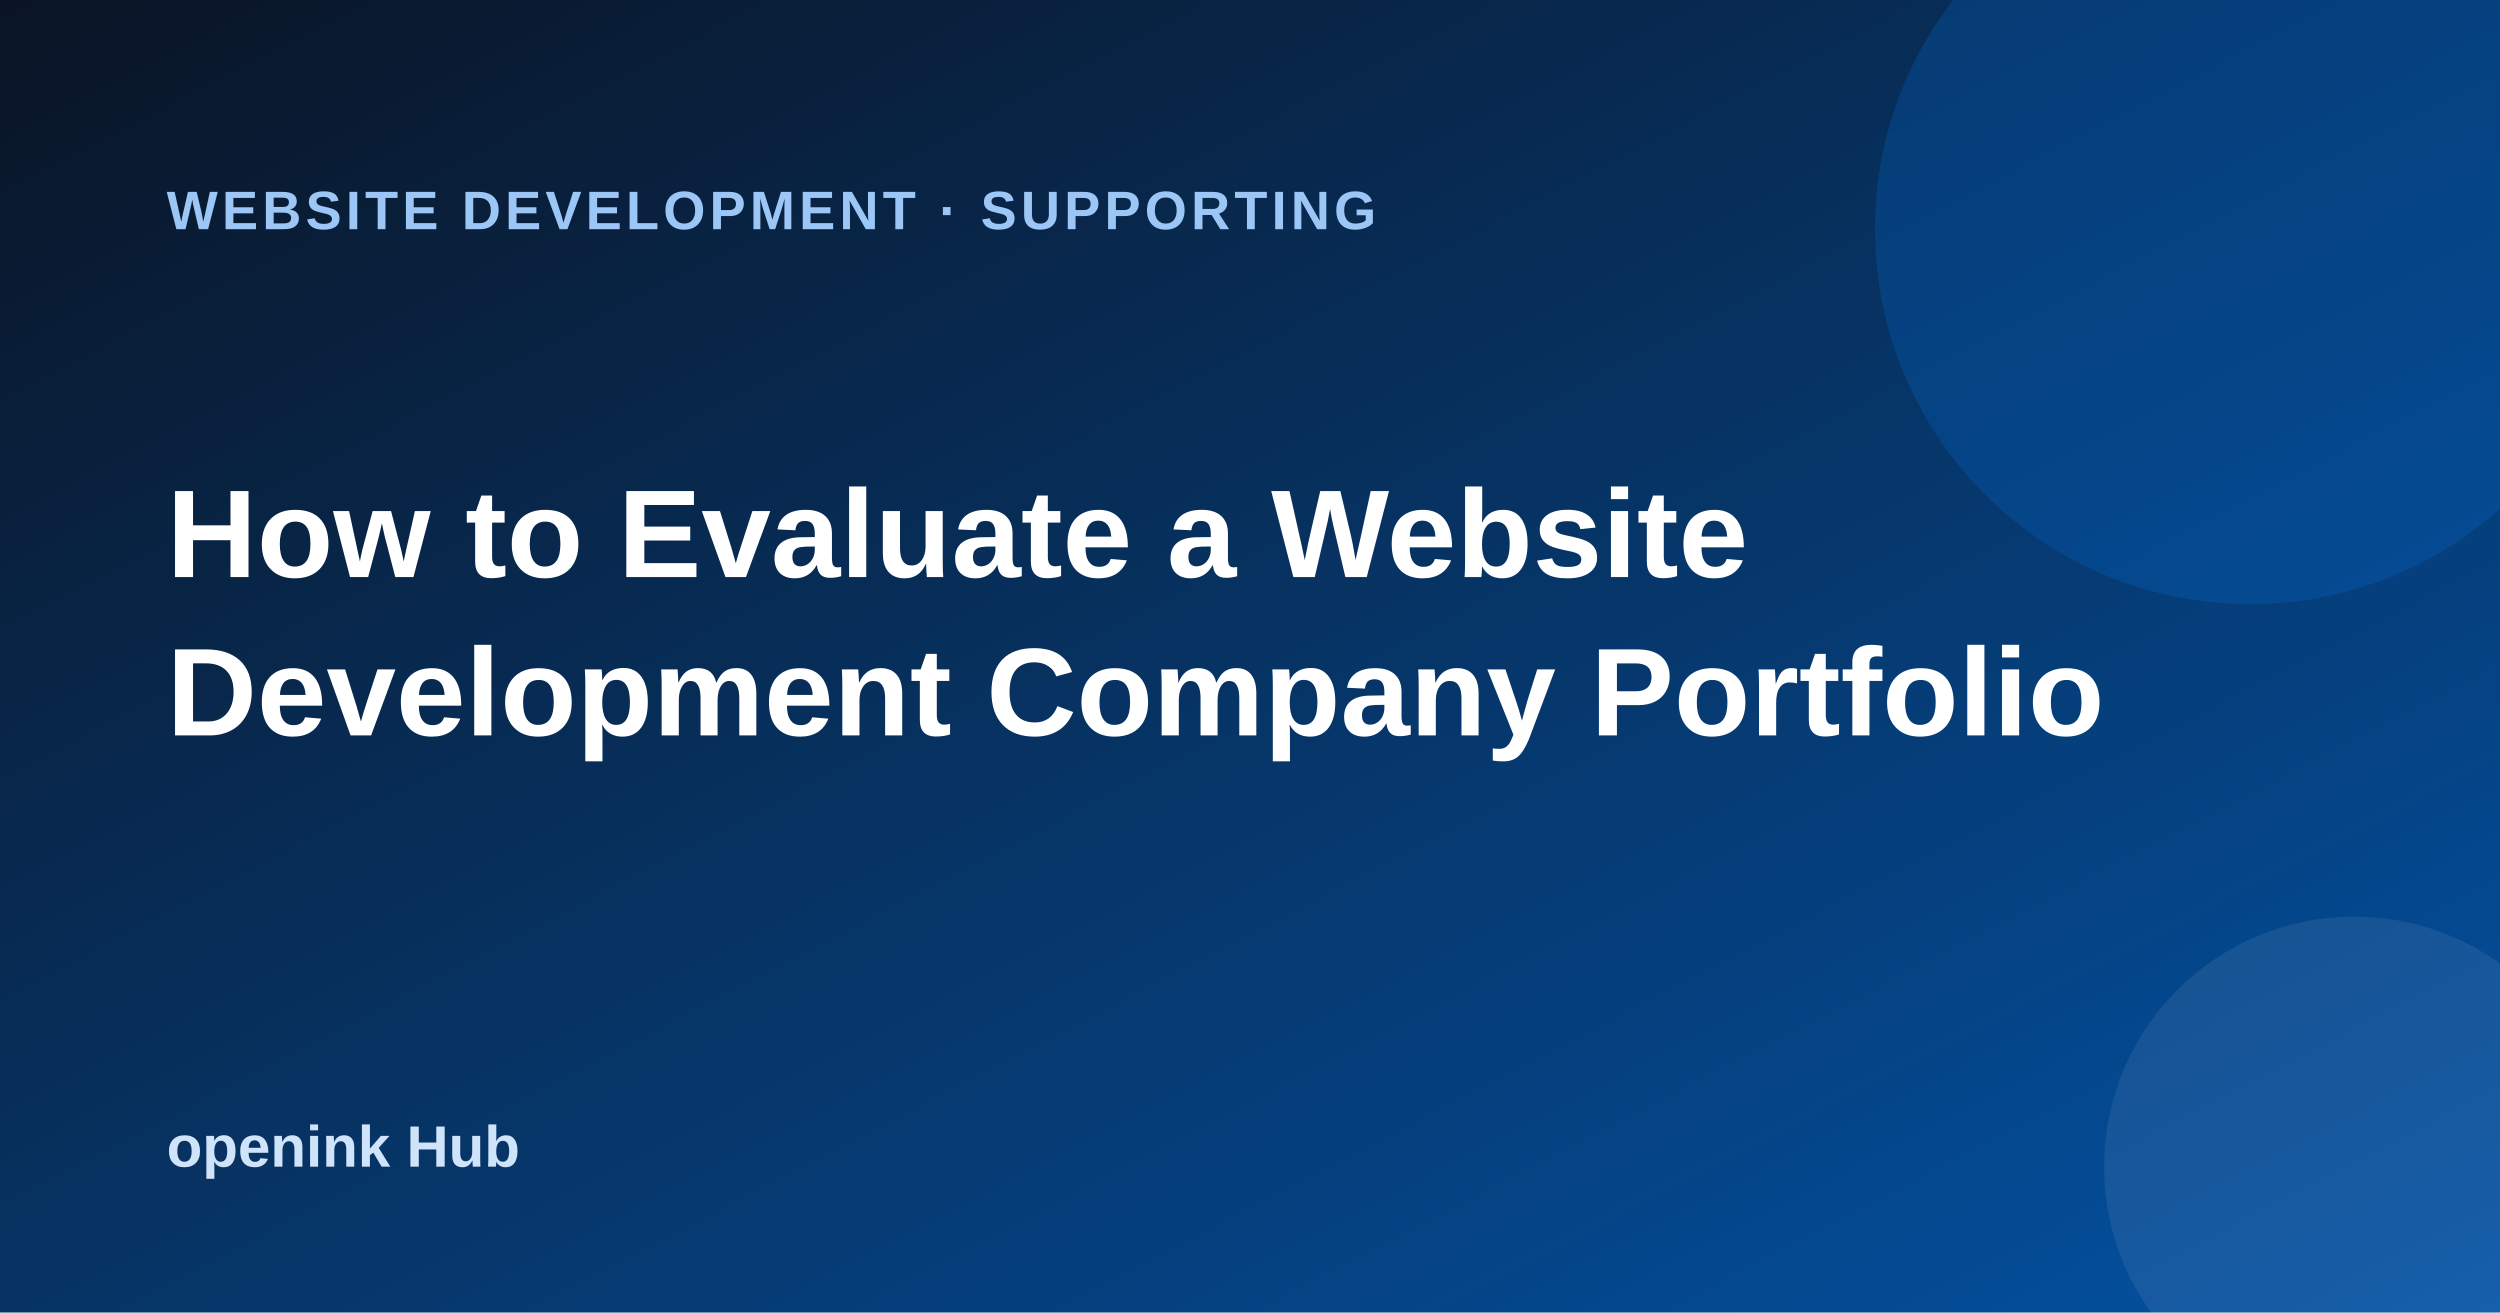
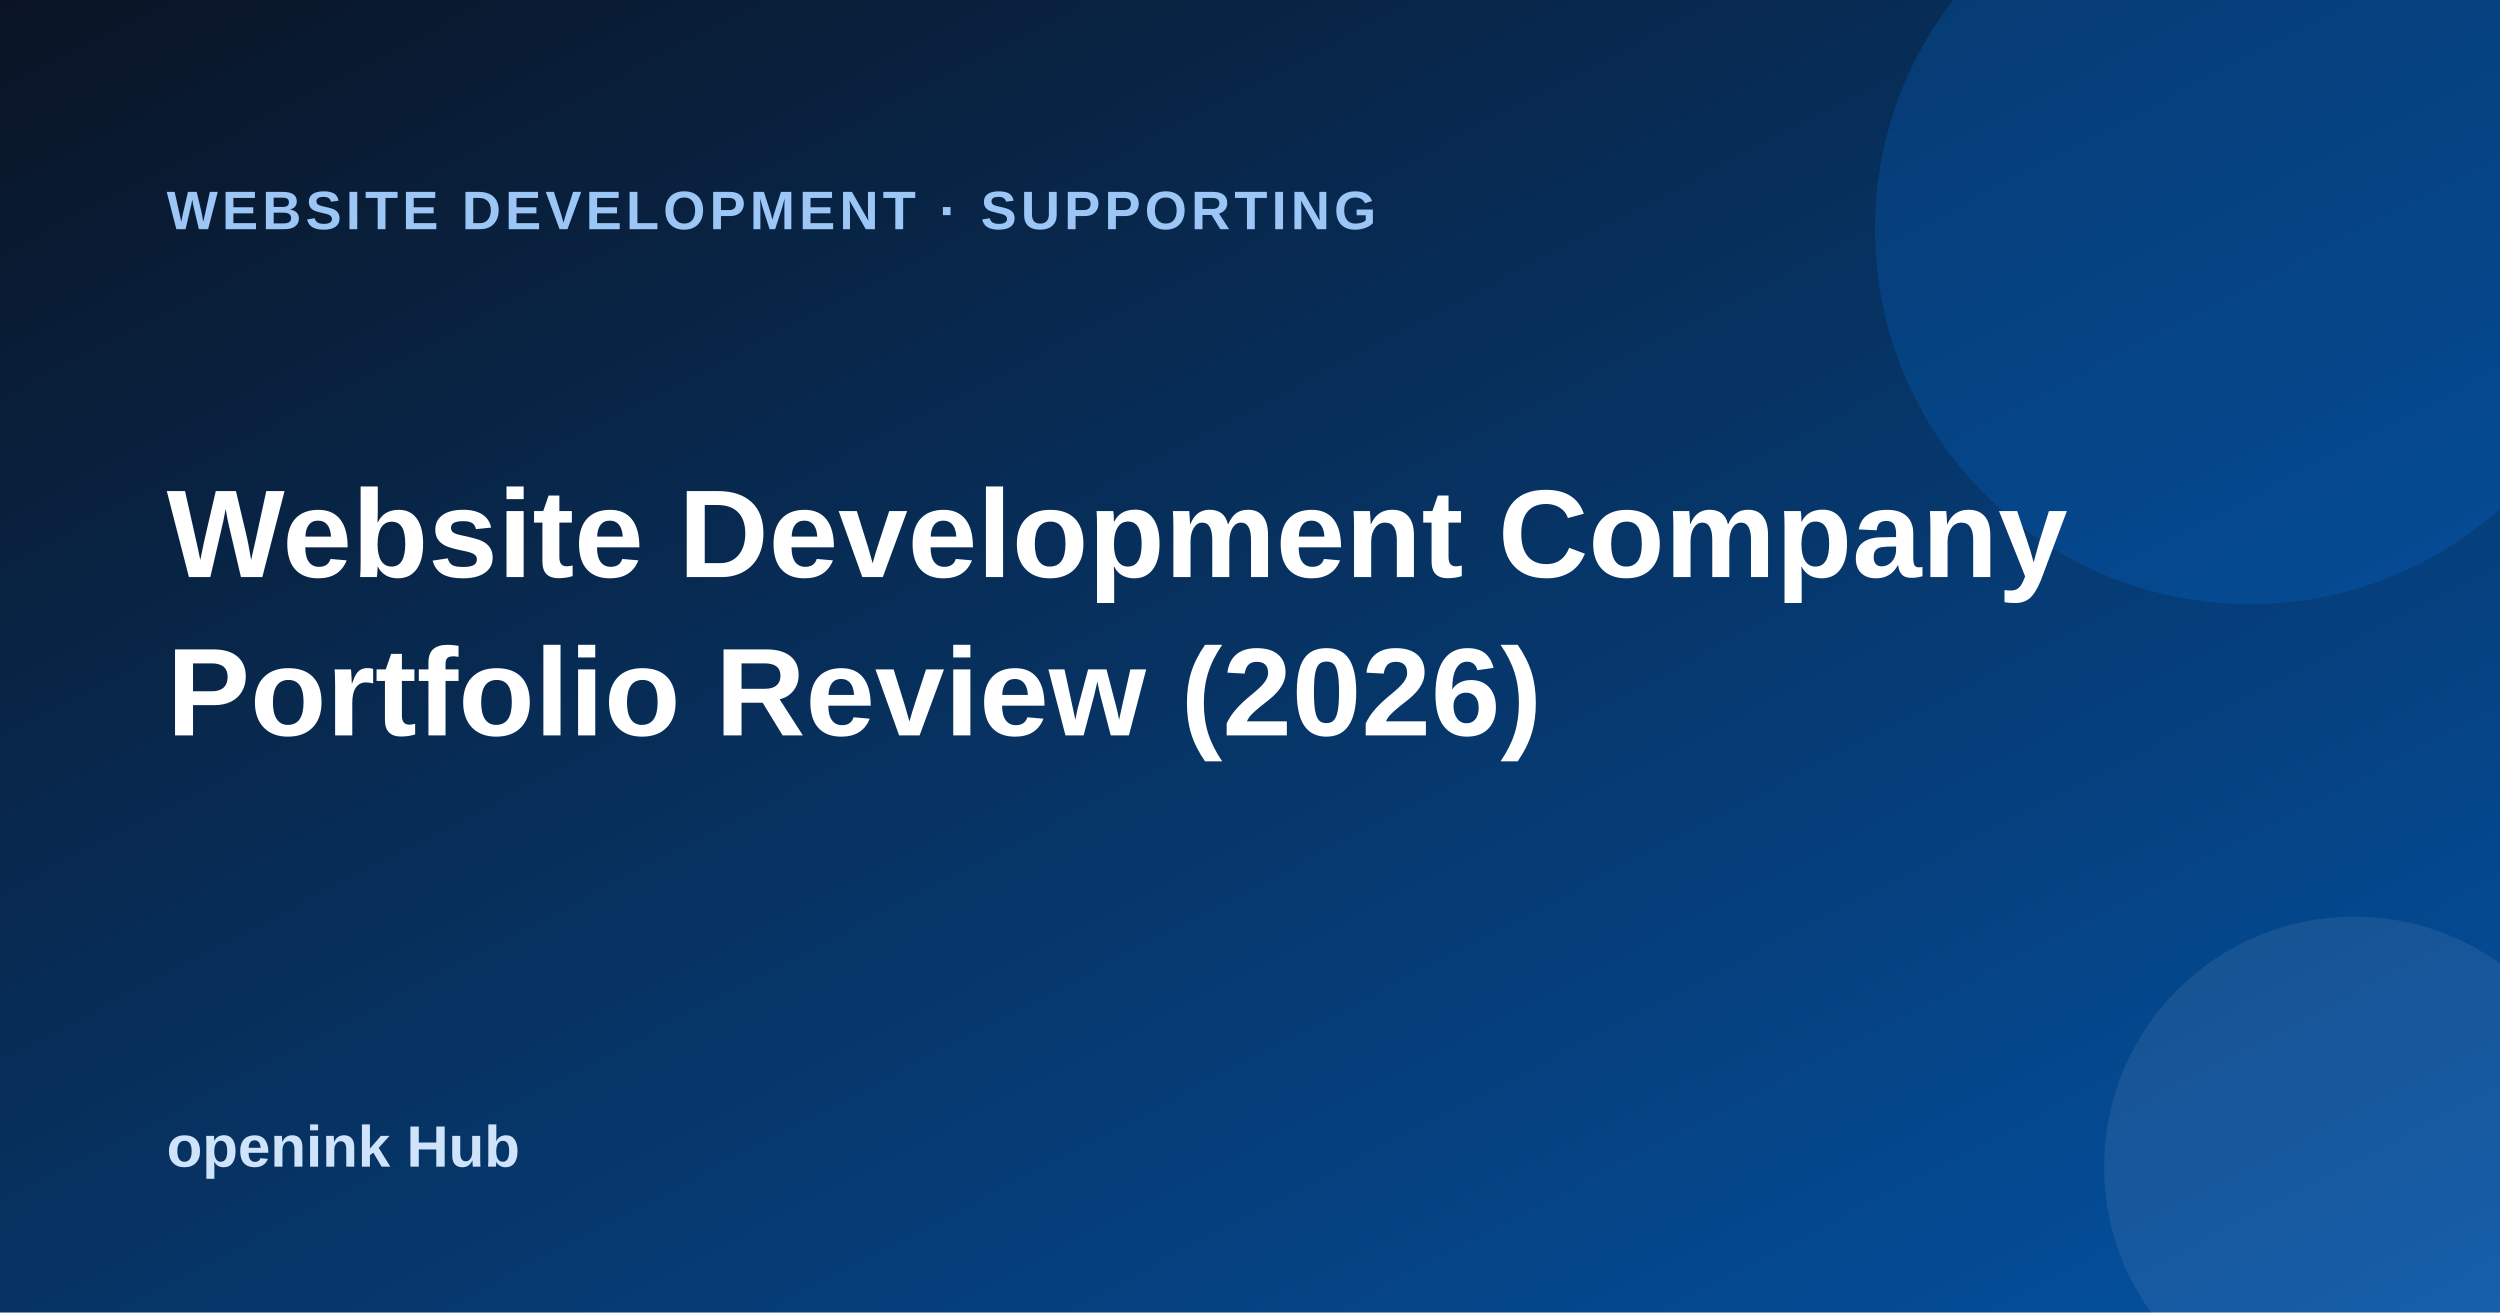
- <svg xmlns="http://www.w3.org/2000/svg" width="1200" height="630" viewBox="0 0 1200 630" role="img" aria-label="How to Evaluate a Website Development Company Portfolio">
+ <svg xmlns="http://www.w3.org/2000/svg" width="1200" height="630" viewBox="0 0 1200 630" role="img" aria-label="Website Development Company Portfolio Review (2026)">
  <defs>
    <linearGradient id="g" x1="0" y1="0" x2="1" y2="1">
      <stop offset="0" stop-color="#0a1424" />
      <stop offset="1" stop-color="#0352a3" />
    </linearGradient>
  </defs>
  <rect width="1200" height="630" fill="url(#g)" />
  <circle cx="1080" cy="110" r="180" fill="#046bd2" opacity=".25" />
  <circle cx="1130" cy="560" r="120" fill="#eef5fd" opacity=".08" />
  <text x="80" y="110" fill="#9cc6f5" font-family="Segoe UI,Arial,sans-serif" font-size="26" font-weight="600" letter-spacing="2">WEBSITE DEVELOPMENT · SUPPORTING</text>
-   <text x="80" y="277" fill="#fff" font-family="Segoe UI,Arial,sans-serif" font-size="60" font-weight="700">How to Evaluate a Website</text>
-   <text x="80" y="353" fill="#fff" font-family="Segoe UI,Arial,sans-serif" font-size="60" font-weight="700">Development Company Portfolio</text>
+   <text x="80" y="277" fill="#fff" font-family="Segoe UI,Arial,sans-serif" font-size="60" font-weight="700">Website Development Company</text>
+   <text x="80" y="353" fill="#fff" font-family="Segoe UI,Arial,sans-serif" font-size="60" font-weight="700">Portfolio Review (2026)</text>
  <text x="80" y="560" fill="#cfe3fa" font-family="Segoe UI,Arial,sans-serif" font-size="28" font-weight="600">openink Hub</text>
</svg>
